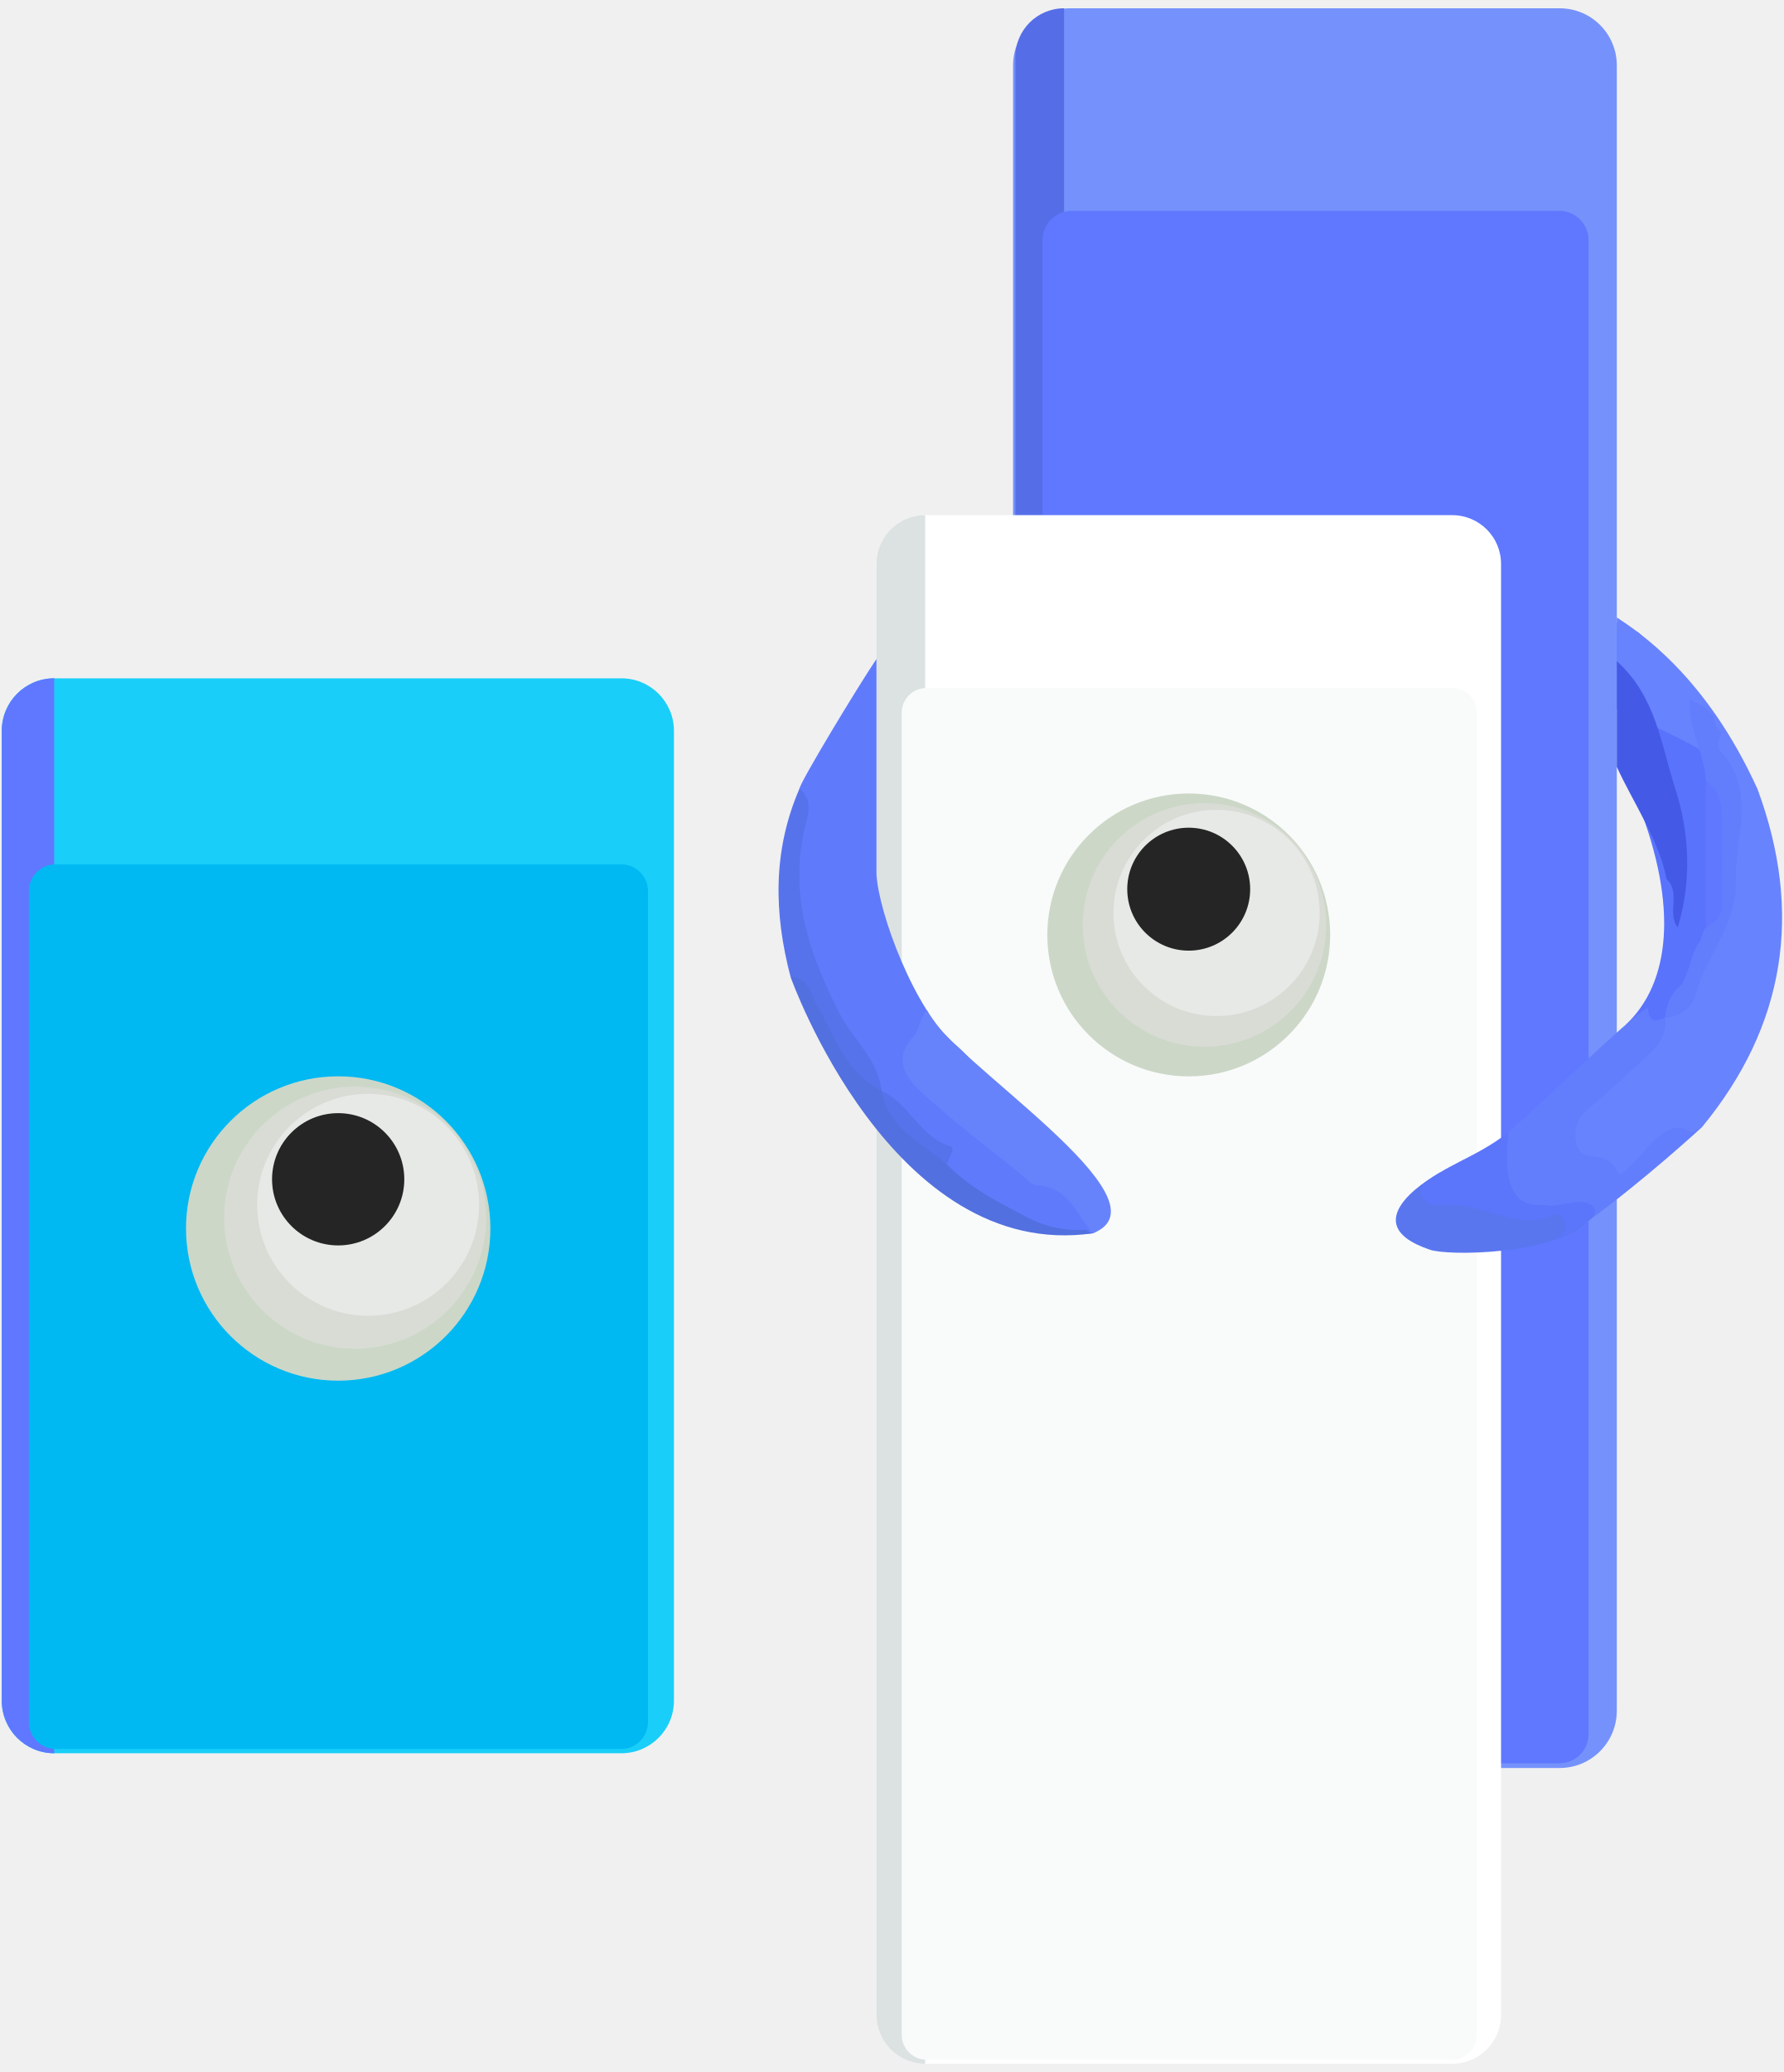
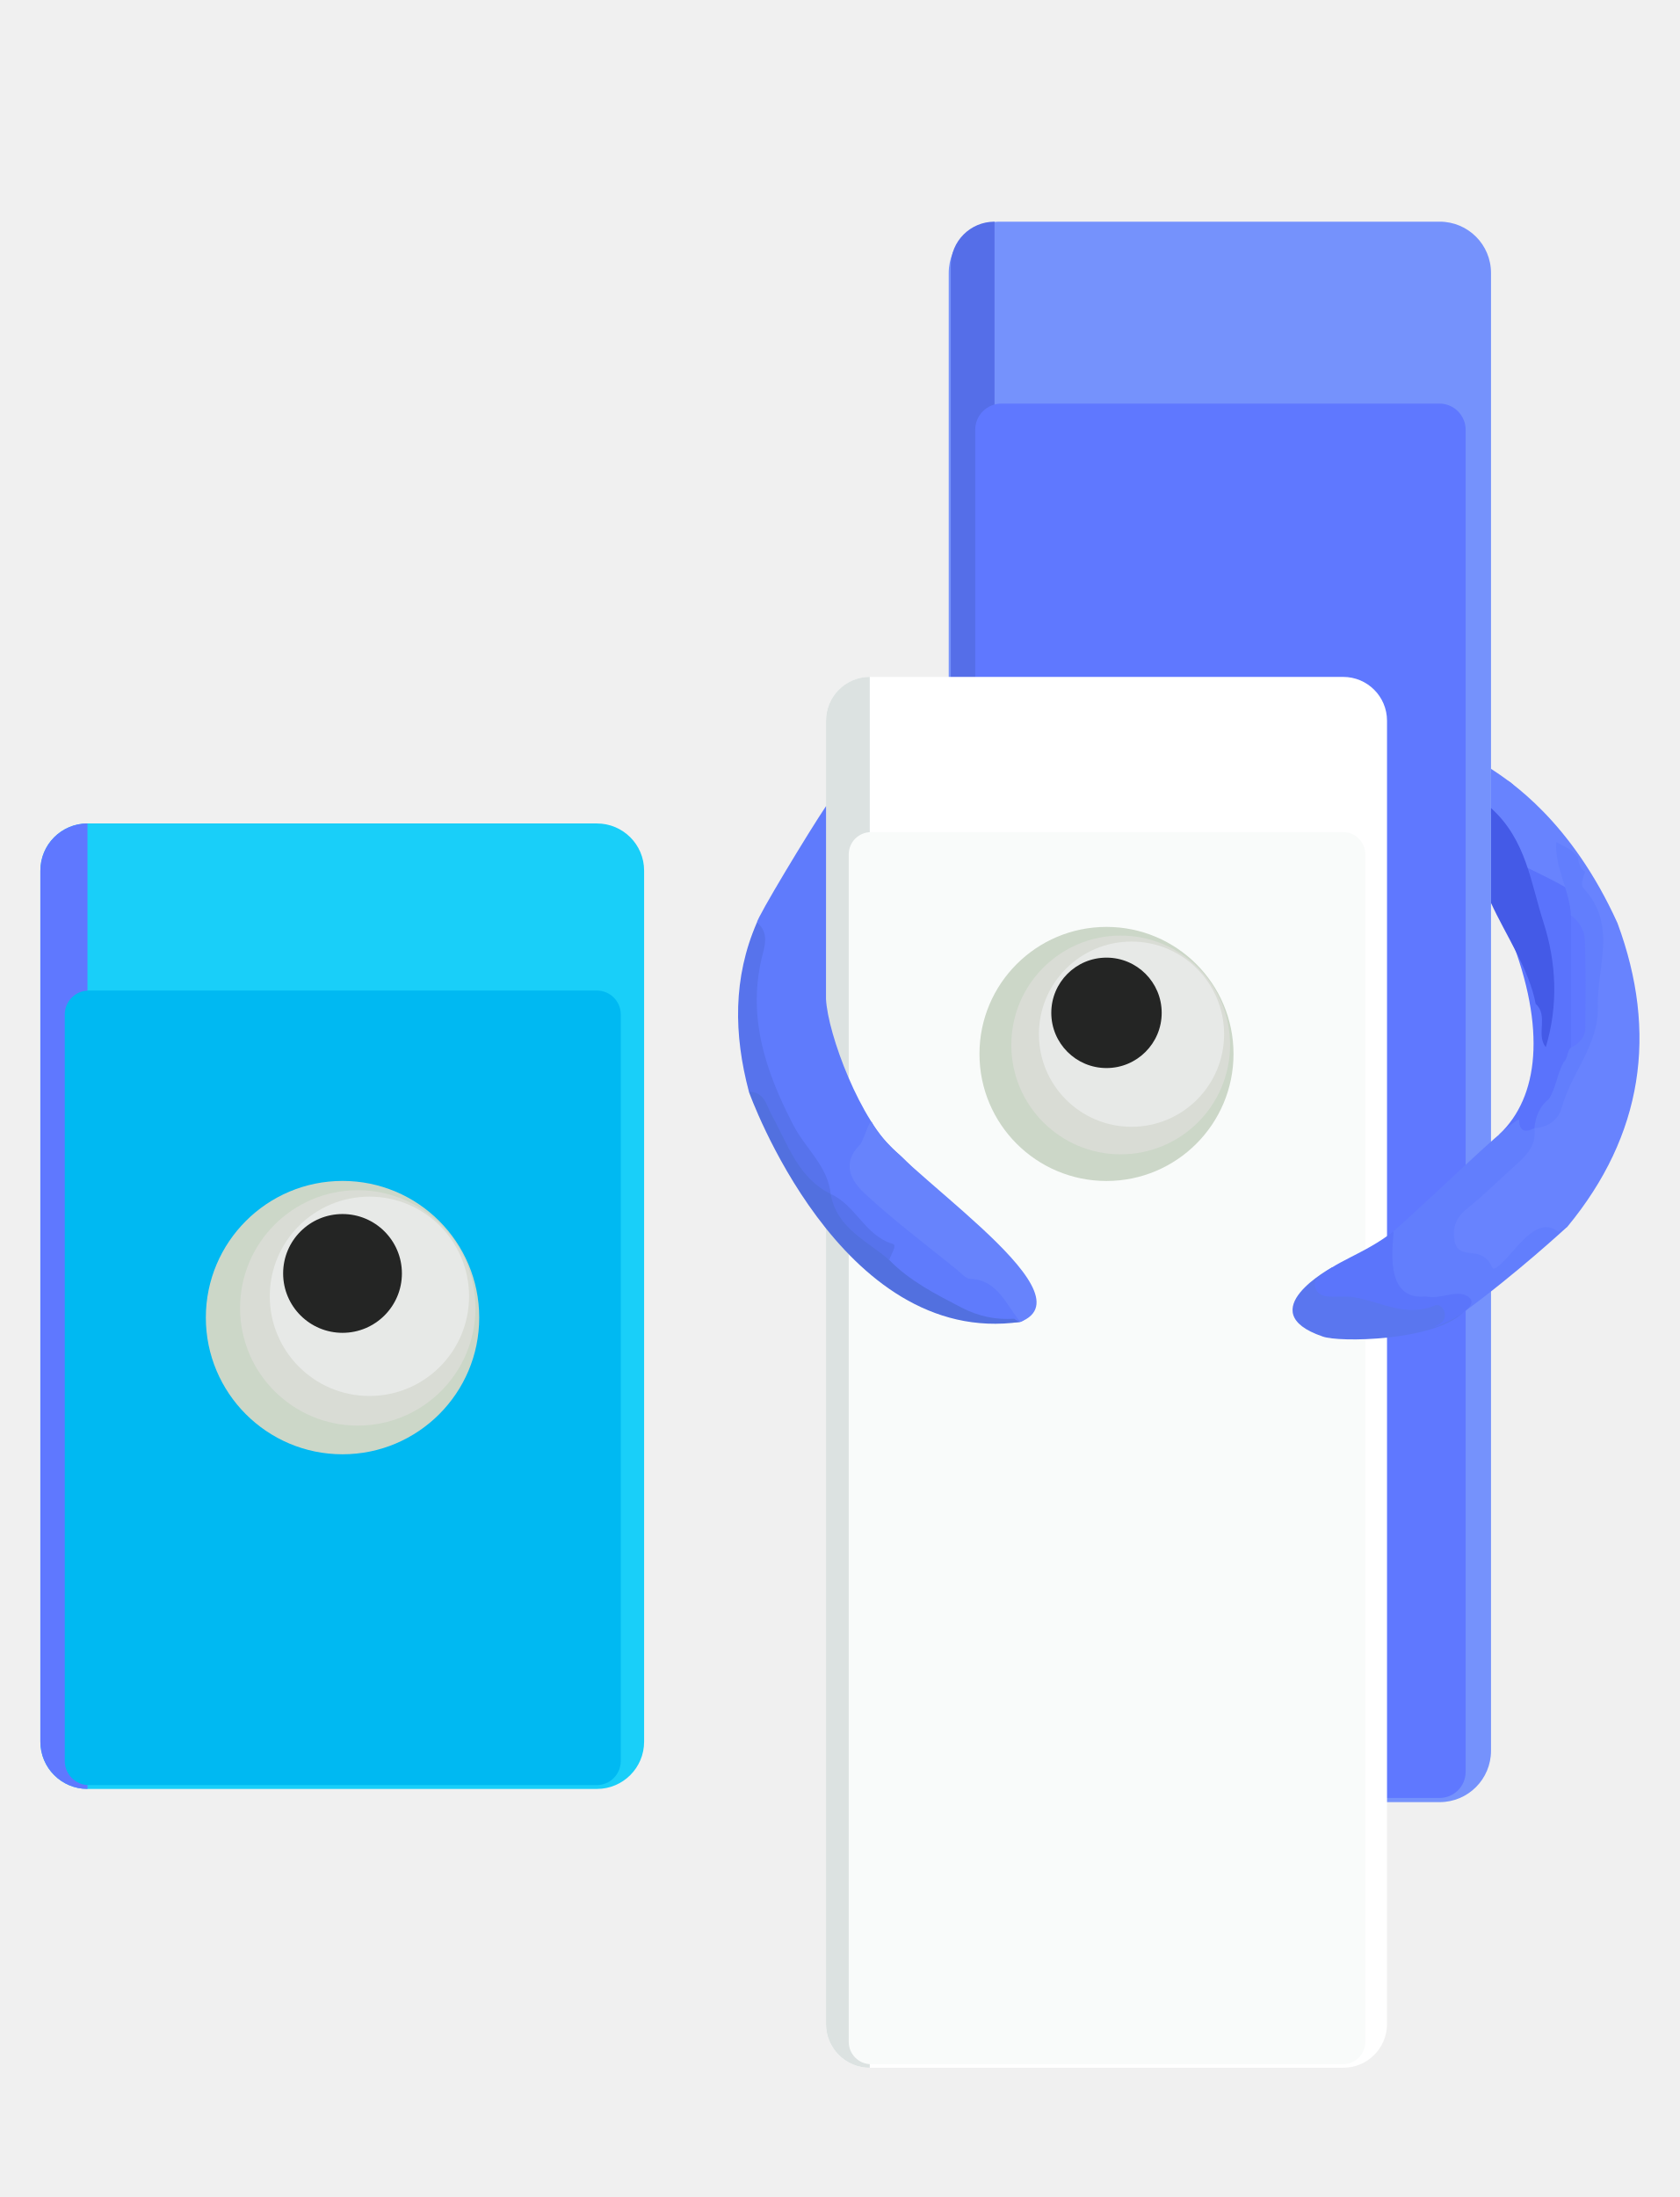
- <svg xmlns="http://www.w3.org/2000/svg" version="1.1" id="Layer_1" x="0px" y="0px" width="62px" height="72px" viewBox="0 0 62 72" enable-background="new 0 0 62 72" xml:space="preserve">
-   <path fill-rule="evenodd" clip-rule="evenodd" fill="#19CFF9" d="M0.062,59.098c0,1.009,0.816,1.826,1.823,1.826h19.714  c1.005,0,1.825-0.817,1.825-1.826V25.395c0-1.008-0.819-1.824-1.825-1.824H1.885c-1.007,0-1.823,0.816-1.823,1.824V59.098z" />
-   <path fill-rule="evenodd" clip-rule="evenodd" fill="#5F78FF" d="M0.062,59.098c0,1.009,0.816,1.826,1.823,1.826V23.57  c-1.007,0-1.823,0.816-1.823,1.824V59.098z" />
-   <path fill-rule="evenodd" clip-rule="evenodd" fill="#00B9F2" d="M21.594,30.035h-9.622h-0.418H1.937  c-0.515,0-0.931,0.413-0.931,0.926v23.185v3.489v2.208c0,0.512,0.416,0.932,0.931,0.932h9.617h0.418h9.622  c0.512,0,0.927-0.42,0.927-0.932v-2.208v-3.489V30.961C22.521,30.448,22.105,30.035,21.594,30.035z" />
+ <svg xmlns="http://www.w3.org/2000/svg" version="1.1" id="Layer_1" x="0px" y="0px" width="65px" height="85px" viewBox="-1.5 -6.5 65 85" enable-background="new -1.5 -6.5 65 85" xml:space="preserve">
+   <path fill="#19CFF9" d="M0.062,60.886c0,1.01,0.816,1.826,1.823,1.826h19.714c1.005,0,1.825-0.816,1.825-1.826V27.183  c0-1.008-0.819-1.824-1.825-1.824H1.885c-1.007,0-1.823,0.816-1.823,1.824V60.886z" />
+   <path fill="#5F78FF" d="M0.062,60.886c0,1.01,0.816,1.826,1.823,1.826V25.358c-1.007,0-1.823,0.816-1.823,1.824V60.886z" />
+   <path fill="#00B9F2" d="M21.594,31.823h-9.622h-0.418H1.937c-0.515,0-0.931,0.413-0.931,0.926v23.186v3.488v2.208  c0,0.513,0.416,0.933,0.931,0.933h9.617h0.418h9.622c0.512,0,0.927-0.42,0.927-0.933v-2.208v-3.488V32.749  C22.521,32.236,22.105,31.823,21.594,31.823z" />
  <g>
-     <path fill-rule="evenodd" clip-rule="evenodd" fill="#CCD7C8" d="M17.044,42.688c0,2.92-2.367,5.289-5.29,5.289   c-2.921,0-5.289-2.369-5.289-5.289c0-2.918,2.368-5.287,5.289-5.287C14.677,37.4,17.044,39.77,17.044,42.688z" />
-     <path fill-rule="evenodd" clip-rule="evenodd" fill="#D9DCD5" d="M7.79,42.318c0,2.513,2.038,4.549,4.552,4.549   c2.516,0,4.556-2.036,4.556-4.549c0-2.518-2.041-4.557-4.556-4.557C9.828,37.762,7.79,39.801,7.79,42.318z" />
-     <circle fill-rule="evenodd" clip-rule="evenodd" fill="#E7E9E7" cx="12.795" cy="41.865" r="3.856" />
-     <circle fill-rule="evenodd" clip-rule="evenodd" fill="#242524" cx="11.754" cy="40.979" r="2.298" />
+     <path fill="#CCD7C8" d="M17.044,44.476c0,2.92-2.367,5.289-5.29,5.289c-2.921,0-5.289-2.369-5.289-5.289   c0-2.918,2.368-5.287,5.289-5.287C14.677,39.188,17.044,41.558,17.044,44.476z" />
+     <path fill="#D9DCD5" d="M7.79,44.106c0,2.513,2.038,4.549,4.552,4.549c2.516,0,4.556-2.036,4.556-4.549   c0-2.519-2.041-4.558-4.556-4.558C9.828,39.55,7.79,41.589,7.79,44.106z" />
+     <circle fill="#E7E9E7" cx="12.795" cy="43.653" r="3.856" />
+     <circle fill="#242524" cx="11.754" cy="42.768" r="2.298" />
  </g>
  <g>
-     <path fill-rule="evenodd" clip-rule="evenodd" fill="#7592FC" d="M35.211,59.446c0,1.102,0.889,1.99,1.986,1.99h17.012   c1.097,0,1.986-0.889,1.986-1.99V2.273c0-1.1-0.89-1.985-1.986-1.985H37.197c-1.098,0-1.986,0.886-1.986,1.985V59.446z" />
-     <path fill-rule="evenodd" clip-rule="evenodd" fill="#556EE8" d="M35.291,59.68c0,0.938,0.759,1.696,1.694,1.696V0.288   c-0.936,0-1.694,0.756-1.694,1.694V59.68z" />
-     <path fill="#5F78FF" d="M55.213,60.263c0,0.561-0.455,1.01-1.013,1.01H37.25c-0.56,0-1.013-0.449-1.013-1.01V8.34   c0-0.557,0.453-1.014,1.013-1.014H54.2c0.558,0,1.013,0.457,1.013,1.014V60.263z" />
+     <path fill="#7592FC" d="M35.211,61.233c0,1.103,0.889,1.99,1.986,1.99h17.012c1.098,0,1.986-0.889,1.986-1.99V4.061   c0-1.1-0.891-1.985-1.986-1.985H37.197c-1.098,0-1.986,0.886-1.986,1.985V61.233z" />
+     <path fill="#556EE8" d="M35.291,61.468c0,0.938,0.759,1.696,1.693,1.696V2.076c-0.936,0-1.693,0.756-1.693,1.694V61.468z" />
+     <path fill="#5F78FF" d="M55.213,62.052c0,0.561-0.455,1.01-1.013,1.01H37.25c-0.561,0-1.014-0.449-1.014-1.01V10.128   c0-0.557,0.453-1.014,1.014-1.014H54.2c0.558,0,1.013,0.457,1.013,1.014V62.052z" />
  </g>
-   <path fill-rule="evenodd" clip-rule="evenodd" fill="#FFFFFF" d="M30.463,70.017c0,0.938,0.758,1.695,1.693,1.695h18.318  c0.938,0,1.698-0.757,1.698-1.695V19.596c0-0.938-0.761-1.695-1.698-1.695H32.156c-0.936,0-1.693,0.758-1.693,1.695V70.017z" />
-   <path fill-rule="evenodd" clip-rule="evenodd" fill="#DCE2E1" d="M30.463,70.017c0,0.938,0.758,1.695,1.693,1.695V17.9  c-0.936,0-1.693,0.758-1.693,1.695V70.017z" />
-   <path fill-rule="evenodd" clip-rule="evenodd" fill="#F9FBFA" d="M50.473,23.906h-8.941h-0.39h-8.938  c-0.479,0-0.863,0.387-0.863,0.861v40.646v3.241v2.054c0,0.475,0.385,0.866,0.863,0.866h8.938h0.39h8.941  c0.475,0,0.859-0.392,0.859-0.866v-2.054v-3.241V24.768C51.332,24.293,50.947,23.906,50.473,23.906z" />
+   <path fill="#FFFFFF" d="M30.463,71.806c0,0.938,0.758,1.694,1.693,1.694h18.318c0.938,0,1.697-0.757,1.697-1.694V21.384  c0-0.938-0.761-1.695-1.697-1.695H32.156c-0.936,0-1.693,0.758-1.693,1.695V71.806z" />
+   <path fill="#DCE2E1" d="M30.463,71.806c0,0.938,0.758,1.694,1.693,1.694V19.688c-0.936,0-1.693,0.758-1.693,1.695V71.806z" />
+   <path fill="#F9FBFA" d="M50.473,25.694h-8.94h-0.39h-8.938c-0.479,0-0.863,0.387-0.863,0.861v40.646v3.241v2.054  c0,0.476,0.386,0.866,0.863,0.866h8.938h0.39h8.94c0.476,0,0.859-0.393,0.859-0.866v-2.054v-3.241V26.556  C51.332,26.081,50.947,25.694,50.473,25.694z" />
  <g>
-     <circle fill-rule="evenodd" clip-rule="evenodd" fill="#CCD7C8" cx="41.317" cy="32.488" r="4.915" />
-     <path fill-rule="evenodd" clip-rule="evenodd" fill="#D9DCD5" d="M37.633,32.143c0,2.336,1.893,4.229,4.23,4.229   s4.234-1.893,4.234-4.229c0-2.34-1.896-4.234-4.234-4.234S37.633,29.803,37.633,32.143z" />
-     <circle fill-rule="evenodd" clip-rule="evenodd" fill="#E7E9E7" cx="42.284" cy="31.723" r="3.583" />
-     <circle fill-rule="evenodd" clip-rule="evenodd" fill="#242524" cx="41.316" cy="30.898" r="2.136" />
+     <circle fill="#CCD7C8" cx="41.316" cy="34.276" r="4.915" />
+     <path fill="#D9DCD5" d="M37.633,33.931c0,2.336,1.893,4.229,4.23,4.229c2.337,0,4.234-1.893,4.234-4.229   c0-2.34-1.896-4.234-4.234-4.234S37.633,31.591,37.633,33.931z" />
+     <circle fill="#E7E9E7" cx="42.284" cy="33.511" r="3.583" />
+     <circle fill="#242524" cx="41.316" cy="32.686" r="2.136" />
  </g>
  <g>
-     <path fill-rule="evenodd" clip-rule="evenodd" fill="#5A73FC" d="M56.195,21.606c0.115,0.205,0.663,0.245,0.799,0.419l0.033,0.025   c0.221,0.339,0.479,0.641,0.865,0.805l0.003,0.004c0.114,0.189,0.151,0.414,0.295,0.59c0.075,0.088,0.149,0.178,0.221,0.266   c0.075,0.095,0.138,0.195,0.192,0.297c0.057,0.112,0.098,0.23,0.131,0.352c0.225,0.93,0.543,1.832,0.785,2.758   c0.044,0.135,0.076,0.271,0.099,0.409c0.087,1.391,0.076,2.779,0.019,4.168c-0.019,0.139-0.053,0.272-0.094,0.408   c-0.064,0.194-0.15,0.378-0.24,0.558c-0.053,0.122-0.113,0.234-0.175,0.348c-0.229,0.375-0.346,0.802-0.489,1.214   c-0.154,0.353-0.324,0.696-0.512,1.029c-0.072,0.111-0.16,0.212-0.264,0.298c-0.556,0.309-1.299,0.543-1.339,0.038   c1.505-1.429,1.825-4.054,0.413-7.663c0.645-0.084,0.898-1.14-0.137-3.451c-0.1-0.226-0.605-1.278-0.605-1.278V21.606z" />
-     <path fill-rule="evenodd" clip-rule="evenodd" fill="#5F7BFC" d="M30.463,30.365c0.066,1.355,1.341,4.766,2.725,5.92   c1.222,1.02,3.48,4.343,4.554,5.51c0.19,0.207,0.415,0.381,0.427,0.695c-0.021,0.145,0.111,0.248-0.183,0.365   c-4.269,0.357-6.757-3.871-7.459-4.776c-0.093-0.108-0.171-0.224-0.242-0.345c-0.765-1.299-1.586-2.555-2.196-3.945   c-0.924-2.109-0.568-4.242-0.301-6.385c0.014-0.211,2.004-3.51,2.676-4.506V30.365z" />
-     <path fill-rule="evenodd" clip-rule="evenodd" fill="#5270DF" d="M32.911,40.462c0.798,0.817,1.798,1.321,2.798,1.841   c0.652,0.336,1.312,0.477,2.031,0.43c0.087,0.074,0.245,0.123,0.245,0.123c-6.997,1.004-10.507-8.906-10.507-8.906   c0.763-0.424,0.862,0.279,1.061,0.68c0.582,1.174,1.26,2.279,2.105,3.277l0,0C31.221,38.918,32.258,39.52,32.911,40.462z" />
-     <path fill-rule="evenodd" clip-rule="evenodd" fill="#5773EC" d="M30.645,37.906c-1.268-0.629-1.656-1.921-2.273-3.031   c-0.223-0.4-0.279-0.92-0.893-0.926c-0.586-2.216-0.623-4.402,0.309-6.545c0.404,0.314,0.348,0.755,0.242,1.153   c-0.648,2.419,0.065,4.556,1.17,6.687C29.664,36.141,30.531,36.827,30.645,37.906z" />
-     <path fill-rule="evenodd" clip-rule="evenodd" fill="#627EFD" d="M57.281,35.021c0.004,0.451,0.222,0.531,0.596,0.336   c0.485,0.615,0.049,1.051-0.309,1.477c-0.547,0.654-1.23,1.166-1.844,1.746c-0.303,0.291-0.693,0.629-0.311,1.068   c0.351,0.407,0.771,0.213,1.115-0.092c0.472-0.41,1.962-0.426,2.621-0.383c0,0-1.98,1.83-4.043,3.33   c-0.313,0.227,0.035-0.197-1.432-0.246c-1.916-0.059-2.435-0.74-1.835-2.43C52.92,39.037,56.679,35.26,57.281,35.021z" />
-     <path fill-rule="evenodd" clip-rule="evenodd" fill="#6883FE" d="M58.784,39.363c-0.88-0.711-1.745,0.952-2.364,1.379   c-0.281,0.193-0.085-0.188-0.59-0.454c-0.348-0.182-0.926,0.041-1.04-0.548c-0.095-0.492,0.021-0.898,0.454-1.246   c0.695-0.559,1.328-1.193,1.999-1.791c0.401-0.362,0.71-0.758,0.634-1.346l0,0c1.914-2.695,2.875-5.59,1.769-8.885   c-0.122-0.371-3.45-1.832-3.45-1.832v-3.184c0.73,0.485,3.099,2.014,4.891,5.967c1.578,4.261,0.984,8.211-1.936,11.75   C59.15,39.174,58.908,39.301,58.784,39.363z" />
-     <path fill-rule="evenodd" clip-rule="evenodd" fill="#445AE7" d="M57.923,30.547c-0.246-1.323-1.18-2.697-1.728-3.9v-3.672   c1.371,1.236,1.538,2.9,2.033,4.43c0.496,1.543,0.577,3.202,0.086,4.822C57.923,31.738,58.432,31.016,57.923,30.547z" />
-     <path fill-rule="evenodd" clip-rule="evenodd" fill="#627EFD" d="M59.281,24.592c0.091,0.092,0.182,0.189,0.277,0.284   c0.021,0.222,0.078,0.429,0.279,0.566c-0.059,0.221-0.217,0.472-0.033,0.67c1.277,1.392,0.484,3.024,0.525,4.552   c0.043,1.46-1.027,2.555-1.394,3.895c-0.125,0.467-0.525,0.777-1.06,0.799c0.046-0.449,0.202-0.846,0.568-1.134   c0.273-0.44,0.318-0.971,0.565-1.419l0,0c0.173-0.148,0.121-0.41,0.283-0.568l0,0c0.474-1.701,0.429-3.404,0-5.105l0,0   c-0.044-0.977-0.637-1.842-0.565-2.836C58.913,24.392,59.096,24.49,59.281,24.592z" />
-     <path fill-rule="evenodd" clip-rule="evenodd" fill="#5F78FF" d="M59.294,27.131c0.327,0.232,0.519,0.597,0.534,0.959   c0.041,1.13,0.027,2.262,0.016,3.391c-0.004,0.363-0.232,0.6-0.55,0.756C59.294,30.535,59.294,28.832,59.294,27.131z" />
-     <path fill-rule="evenodd" clip-rule="evenodd" fill="#5F78FF" d="M58.162,23.727c0.095,0.094,0.187,0.186,0.281,0.283   C58.349,23.912,58.257,23.82,58.162,23.727z" />
-     <path fill-rule="evenodd" clip-rule="evenodd" fill="#6783FC" d="M37.985,42.855c-0.554-0.652-0.874-1.627-1.931-1.666   c-0.189-0.006-0.383-0.238-0.561-0.382c-1.182-0.956-2.393-1.87-3.508-2.899c-0.529-0.484-0.947-1.164-0.215-1.901   c0.154-0.155,0.385-1.075,0.478-0.856C32.951,36.803,40.857,41.723,37.985,42.855z" />
-     <path fill-rule="evenodd" clip-rule="evenodd" fill="#5773EC" d="M32.911,40.462c-0.864-0.751-2.039-1.231-2.267-2.556   c0.967,0.432,1.328,1.613,2.406,1.934C33.225,39.893,32.971,40.247,32.911,40.462z" />
-     <path fill-rule="evenodd" clip-rule="evenodd" fill="#5A76EF" d="M49.68,43.42c-2.822-0.963,0.371-2.678,0.371-2.678   c1.42,0.211,2.371,1.648,3.9,1.305c0.287-0.064,1.065,0.113,1.156,0.457C53.951,43.598,50.309,43.656,49.68,43.42z" />
-     <path fill-rule="evenodd" clip-rule="evenodd" fill="#5B75FB" d="M49.429,41.234c0.647-0.709,1.867-0.993,2.985-1.879   c0.092,0.002-0.502,2.504,1.051,2.525c0.097,0,0.195-0.014,0.283,0.002c0.547,0.104,1.21-0.34,1.622,0.047   c0.512,0.488-1.931,1.387-1.226,1.039c0.189-0.092,0.287-0.23,0.263-0.436c-0.028-0.221-0.228-0.381-0.383-0.314   c-1.104,0.475-2.082-0.135-3.109-0.314c-0.367-0.061-0.751,0.008-1.116-0.045C49.413,41.809,49.288,41.389,49.429,41.234z" />
-     <path fill-rule="evenodd" clip-rule="evenodd" fill="#627EFD" d="M51.348,40.176c-0.1,0.09-0.203,0.182-0.302,0.272   C51.145,40.357,51.248,40.266,51.348,40.176z" />
-     <path fill-rule="evenodd" clip-rule="evenodd" fill="#627EFD" d="M51.637,39.9c-0.098,0.094-0.194,0.184-0.293,0.275   C51.442,40.084,51.539,39.994,51.637,39.9z" />
+     <path fill="#5A73FC" d="M56.195,23.394c0.115,0.205,0.662,0.245,0.799,0.419l0.033,0.025c0.221,0.339,0.479,0.641,0.865,0.805   l0.002,0.004c0.114,0.189,0.151,0.414,0.295,0.59c0.076,0.088,0.149,0.178,0.222,0.266c0.075,0.095,0.138,0.195,0.192,0.297   c0.057,0.112,0.098,0.23,0.131,0.352c0.225,0.93,0.543,1.832,0.785,2.758c0.043,0.135,0.076,0.271,0.099,0.409   c0.087,1.391,0.075,2.779,0.019,4.168c-0.019,0.139-0.053,0.272-0.094,0.408c-0.064,0.194-0.15,0.378-0.24,0.558   c-0.053,0.122-0.113,0.234-0.175,0.348c-0.229,0.375-0.346,0.802-0.489,1.214c-0.154,0.353-0.324,0.696-0.512,1.029   c-0.072,0.111-0.16,0.212-0.264,0.298c-0.557,0.309-1.299,0.543-1.34,0.038c1.506-1.429,1.826-4.054,0.414-7.663   c0.645-0.084,0.897-1.14-0.138-3.451c-0.1-0.226-0.604-1.278-0.604-1.278V23.394L56.195,23.394z" />
+     <path fill="#5F7BFC" d="M30.463,32.153c0.066,1.355,1.342,4.766,2.725,5.92c1.223,1.02,3.48,4.343,4.555,5.51   c0.189,0.207,0.415,0.381,0.427,0.695c-0.021,0.145,0.11,0.248-0.183,0.365c-4.27,0.356-6.757-3.871-7.459-4.776   c-0.093-0.108-0.171-0.224-0.242-0.345c-0.765-1.3-1.586-2.556-2.196-3.945c-0.924-2.109-0.568-4.242-0.301-6.385   c0.014-0.211,2.004-3.51,2.676-4.506L30.463,32.153L30.463,32.153z" />
+     <path fill="#5270DF" d="M32.911,42.25c0.798,0.817,1.798,1.321,2.798,1.841c0.652,0.336,1.313,0.477,2.031,0.43   c0.087,0.074,0.244,0.123,0.244,0.123c-6.997,1.004-10.506-8.905-10.506-8.905c0.763-0.424,0.862,0.279,1.061,0.68   c0.582,1.174,1.26,2.279,2.105,3.277l0,0C31.221,40.706,32.258,41.308,32.911,42.25z" />
+     <path fill="#5773EC" d="M30.645,39.694c-1.268-0.629-1.656-1.921-2.273-3.031c-0.223-0.4-0.279-0.92-0.893-0.926   c-0.586-2.216-0.623-4.402,0.309-6.545c0.404,0.314,0.348,0.755,0.242,1.153c-0.648,2.419,0.065,4.556,1.17,6.687   C29.664,37.93,30.531,38.615,30.645,39.694z" />
+     <path fill="#627EFD" d="M57.281,36.809c0.004,0.451,0.222,0.531,0.596,0.336c0.484,0.615,0.049,1.052-0.309,1.478   c-0.547,0.654-1.23,1.166-1.844,1.746c-0.304,0.291-0.693,0.629-0.312,1.068c0.351,0.406,0.771,0.213,1.114-0.092   c0.473-0.41,1.963-0.427,2.621-0.384c0,0-1.979,1.83-4.043,3.33c-0.313,0.228,0.035-0.196-1.432-0.246   c-1.916-0.059-2.436-0.739-1.835-2.43C52.92,40.825,56.68,37.048,57.281,36.809z" />
+     <path fill="#6883FE" d="M58.784,41.151c-0.88-0.711-1.745,0.951-2.364,1.379c-0.281,0.193-0.085-0.188-0.59-0.454   c-0.348-0.183-0.926,0.041-1.04-0.548c-0.095-0.492,0.021-0.898,0.454-1.246c0.695-0.559,1.328-1.193,1.999-1.791   c0.401-0.362,0.71-0.759,0.634-1.347l0,0c1.914-2.694,2.875-5.589,1.77-8.884c-0.123-0.371-3.451-1.832-3.451-1.832v-3.184   c0.73,0.485,3.1,2.014,4.892,5.967c1.578,4.261,0.983,8.211-1.937,11.75C59.15,40.962,58.908,41.089,58.784,41.151z" />
+     <path fill="#445AE7" d="M57.923,32.335c-0.246-1.323-1.18-2.697-1.728-3.9v-3.672c1.371,1.236,1.537,2.9,2.033,4.43   c0.496,1.543,0.576,3.202,0.086,4.822C57.923,33.526,58.432,32.804,57.923,32.335z" />
+     <path fill="#627EFD" d="M59.281,26.38c0.091,0.092,0.182,0.189,0.277,0.284c0.021,0.222,0.078,0.429,0.278,0.566   c-0.06,0.221-0.217,0.472-0.032,0.67c1.276,1.392,0.483,3.024,0.524,4.552c0.043,1.46-1.027,2.555-1.394,3.895   c-0.125,0.467-0.525,0.777-1.061,0.799c0.046-0.449,0.202-0.846,0.568-1.134c0.272-0.44,0.318-0.971,0.564-1.419l0,0   c0.174-0.148,0.121-0.41,0.283-0.568l0,0c0.475-1.701,0.43-3.404,0-5.105l0,0c-0.044-0.977-0.637-1.842-0.564-2.836   C58.913,26.18,59.096,26.278,59.281,26.38z" />
+     <path fill="#5F78FF" d="M59.294,28.919c0.327,0.232,0.519,0.597,0.534,0.959c0.041,1.13,0.027,2.262,0.016,3.391   c-0.004,0.363-0.232,0.6-0.55,0.756C59.294,32.323,59.294,30.62,59.294,28.919z" />
+     <path fill="#5F78FF" d="M58.162,25.515c0.095,0.094,0.188,0.186,0.281,0.283C58.35,25.7,58.257,25.608,58.162,25.515z" />
+     <path fill="#6783FC" d="M37.984,44.644c-0.553-0.652-0.873-1.627-1.93-1.666c-0.189-0.006-0.384-0.238-0.562-0.383   c-1.183-0.955-2.394-1.869-3.509-2.898c-0.528-0.484-0.946-1.164-0.215-1.901c0.154-0.154,0.385-1.074,0.479-0.855   C32.951,38.591,40.857,43.511,37.984,44.644z" />
+     <path fill="#5773EC" d="M32.911,42.25c-0.864-0.751-2.039-1.231-2.267-2.556c0.967,0.432,1.329,1.613,2.406,1.934   C33.225,41.681,32.971,42.035,32.911,42.25z" />
+     <path fill="#5A76EF" d="M49.68,45.208c-2.822-0.963,0.371-2.678,0.371-2.678c1.42,0.211,2.371,1.648,3.9,1.305   c0.287-0.064,1.064,0.113,1.156,0.457C53.951,45.386,50.309,45.444,49.68,45.208z" />
+     <path fill="#5B75FB" d="M49.43,43.022c0.646-0.709,1.866-0.993,2.984-1.879c0.092,0.002-0.502,2.504,1.051,2.524   c0.098,0,0.195-0.014,0.283,0.002c0.547,0.104,1.21-0.34,1.622,0.048c0.512,0.487-1.931,1.387-1.226,1.038   c0.188-0.092,0.287-0.229,0.263-0.436c-0.028-0.222-0.228-0.382-0.384-0.314c-1.104,0.476-2.082-0.135-3.108-0.313   c-0.367-0.062-0.751,0.008-1.116-0.045C49.413,43.597,49.288,43.177,49.43,43.022z" />
+     <path fill="#627EFD" d="M51.348,41.964c-0.1,0.09-0.203,0.182-0.302,0.272C51.145,42.146,51.248,42.054,51.348,41.964z" />
+     <path fill="#627EFD" d="M51.637,41.688c-0.098,0.094-0.193,0.184-0.293,0.274C51.441,41.872,51.539,41.782,51.637,41.688z" />
  </g>
</svg>
